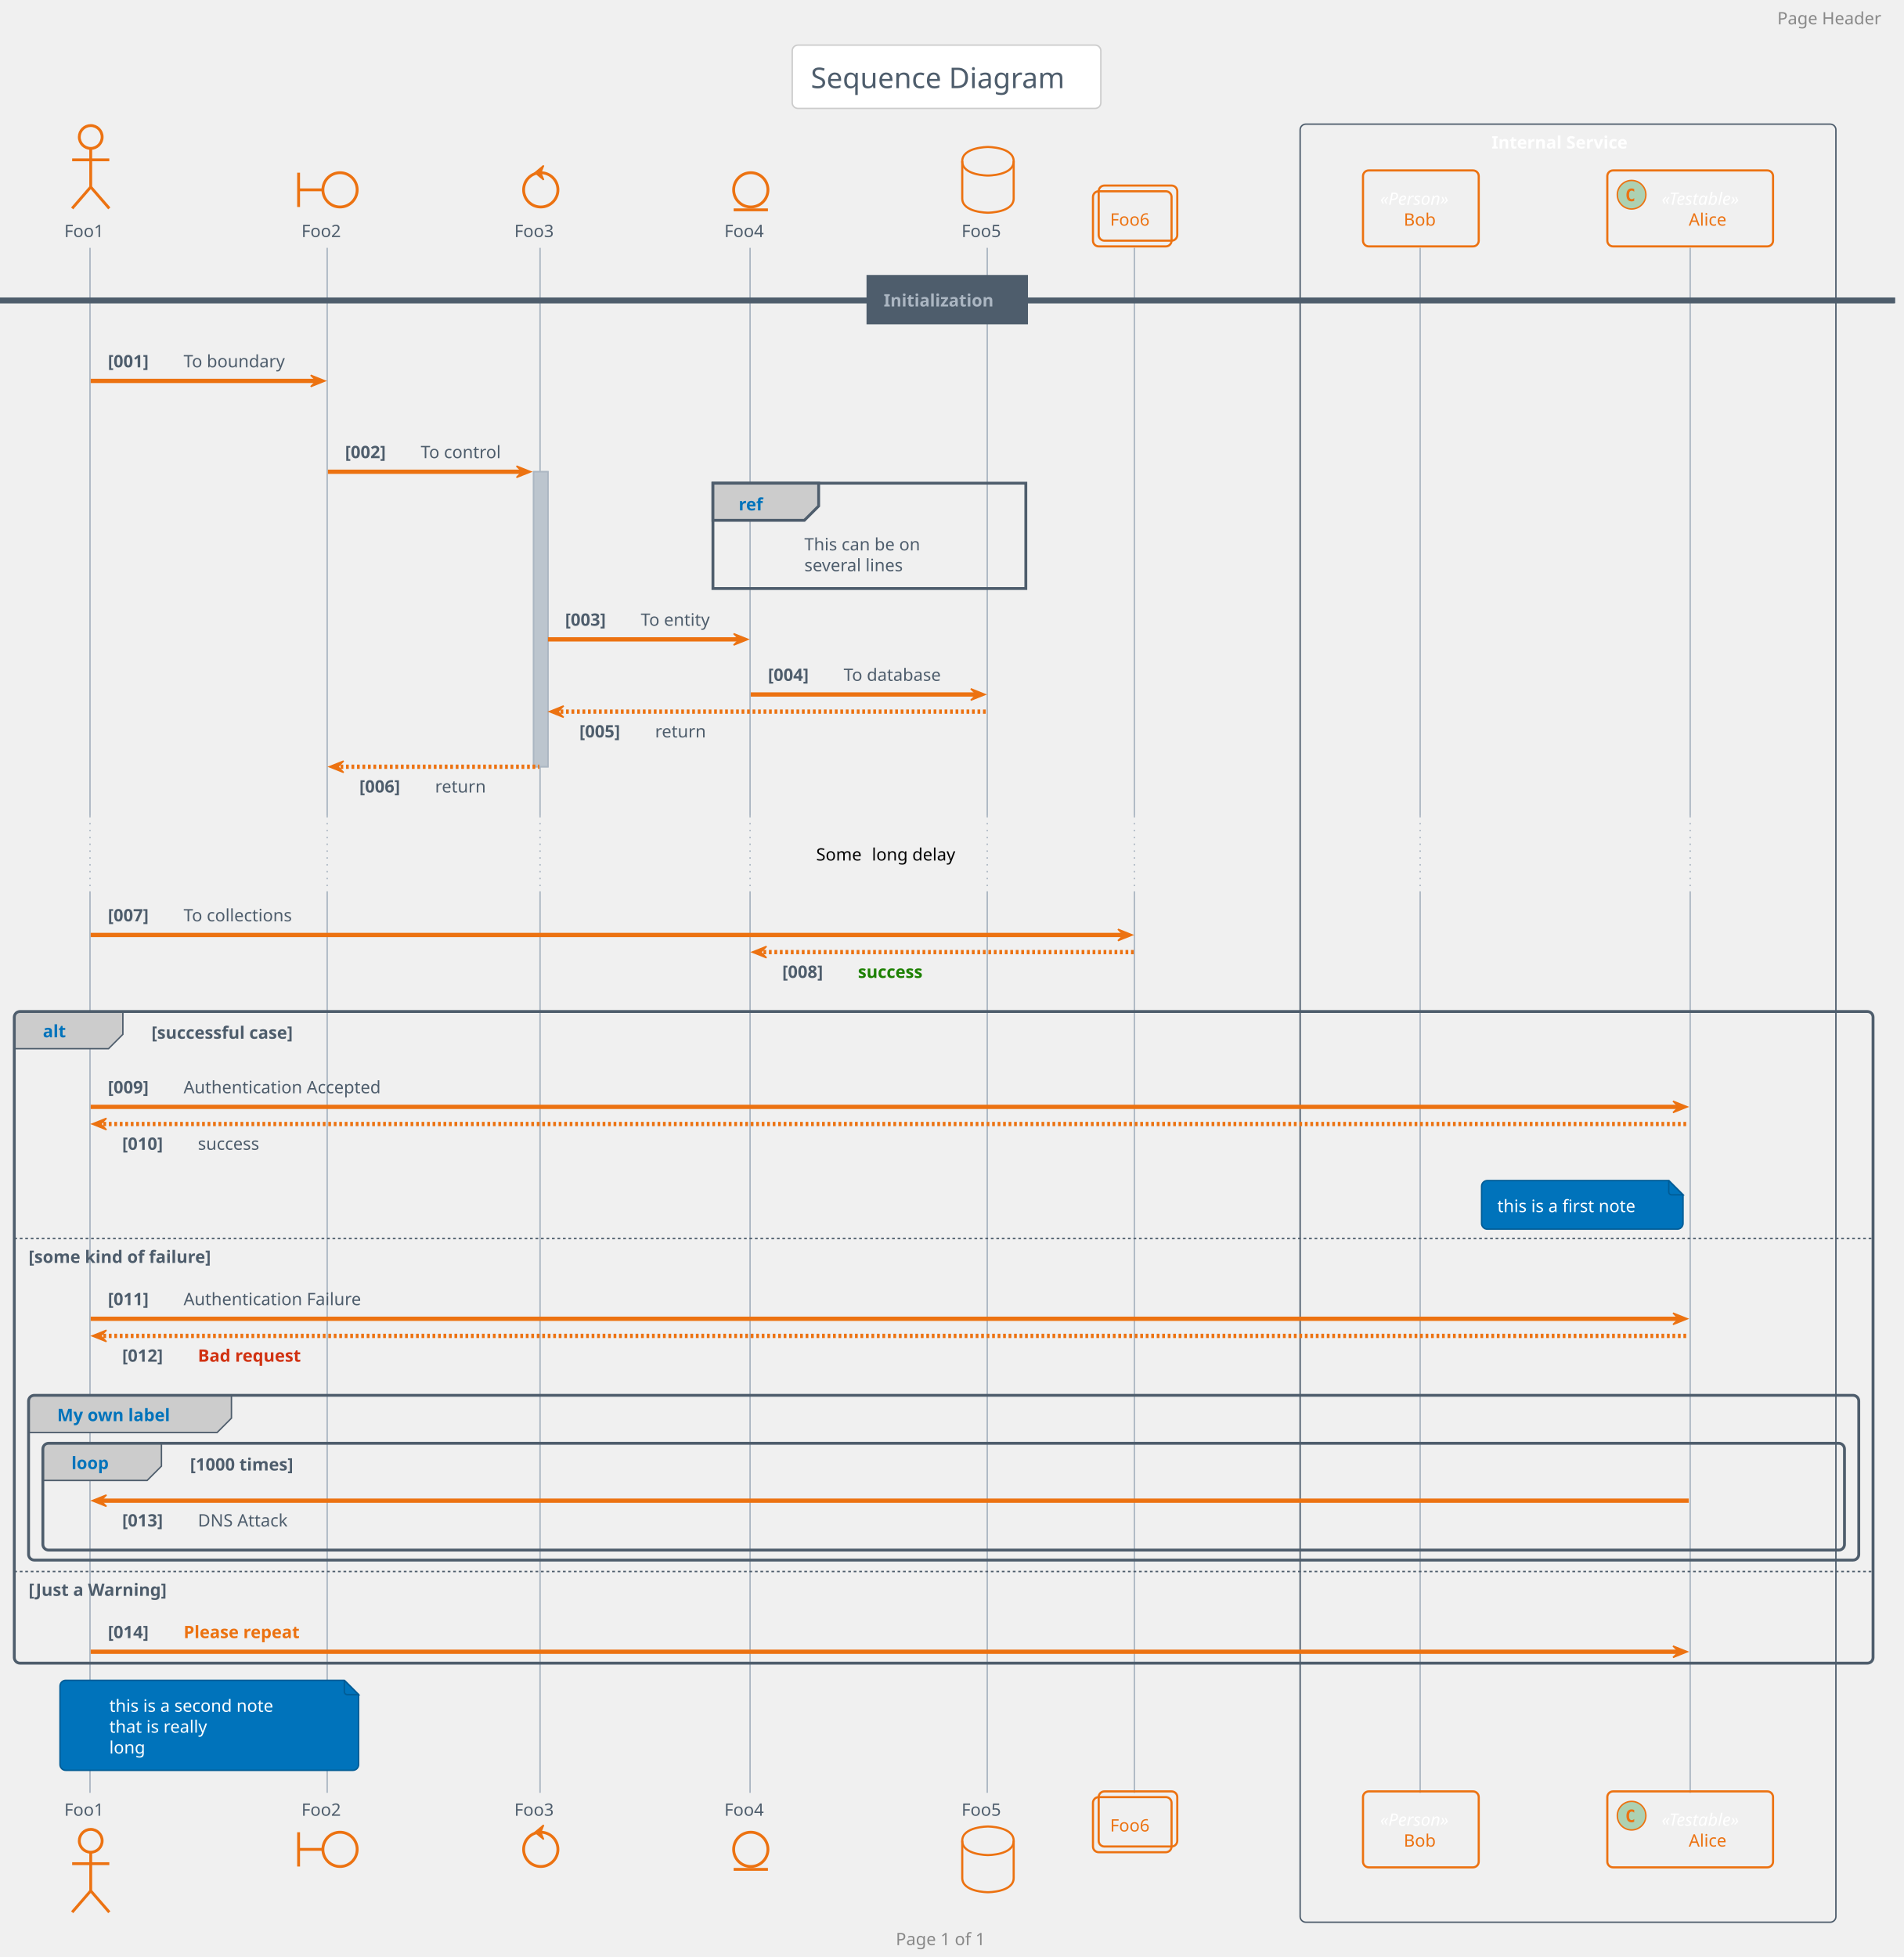
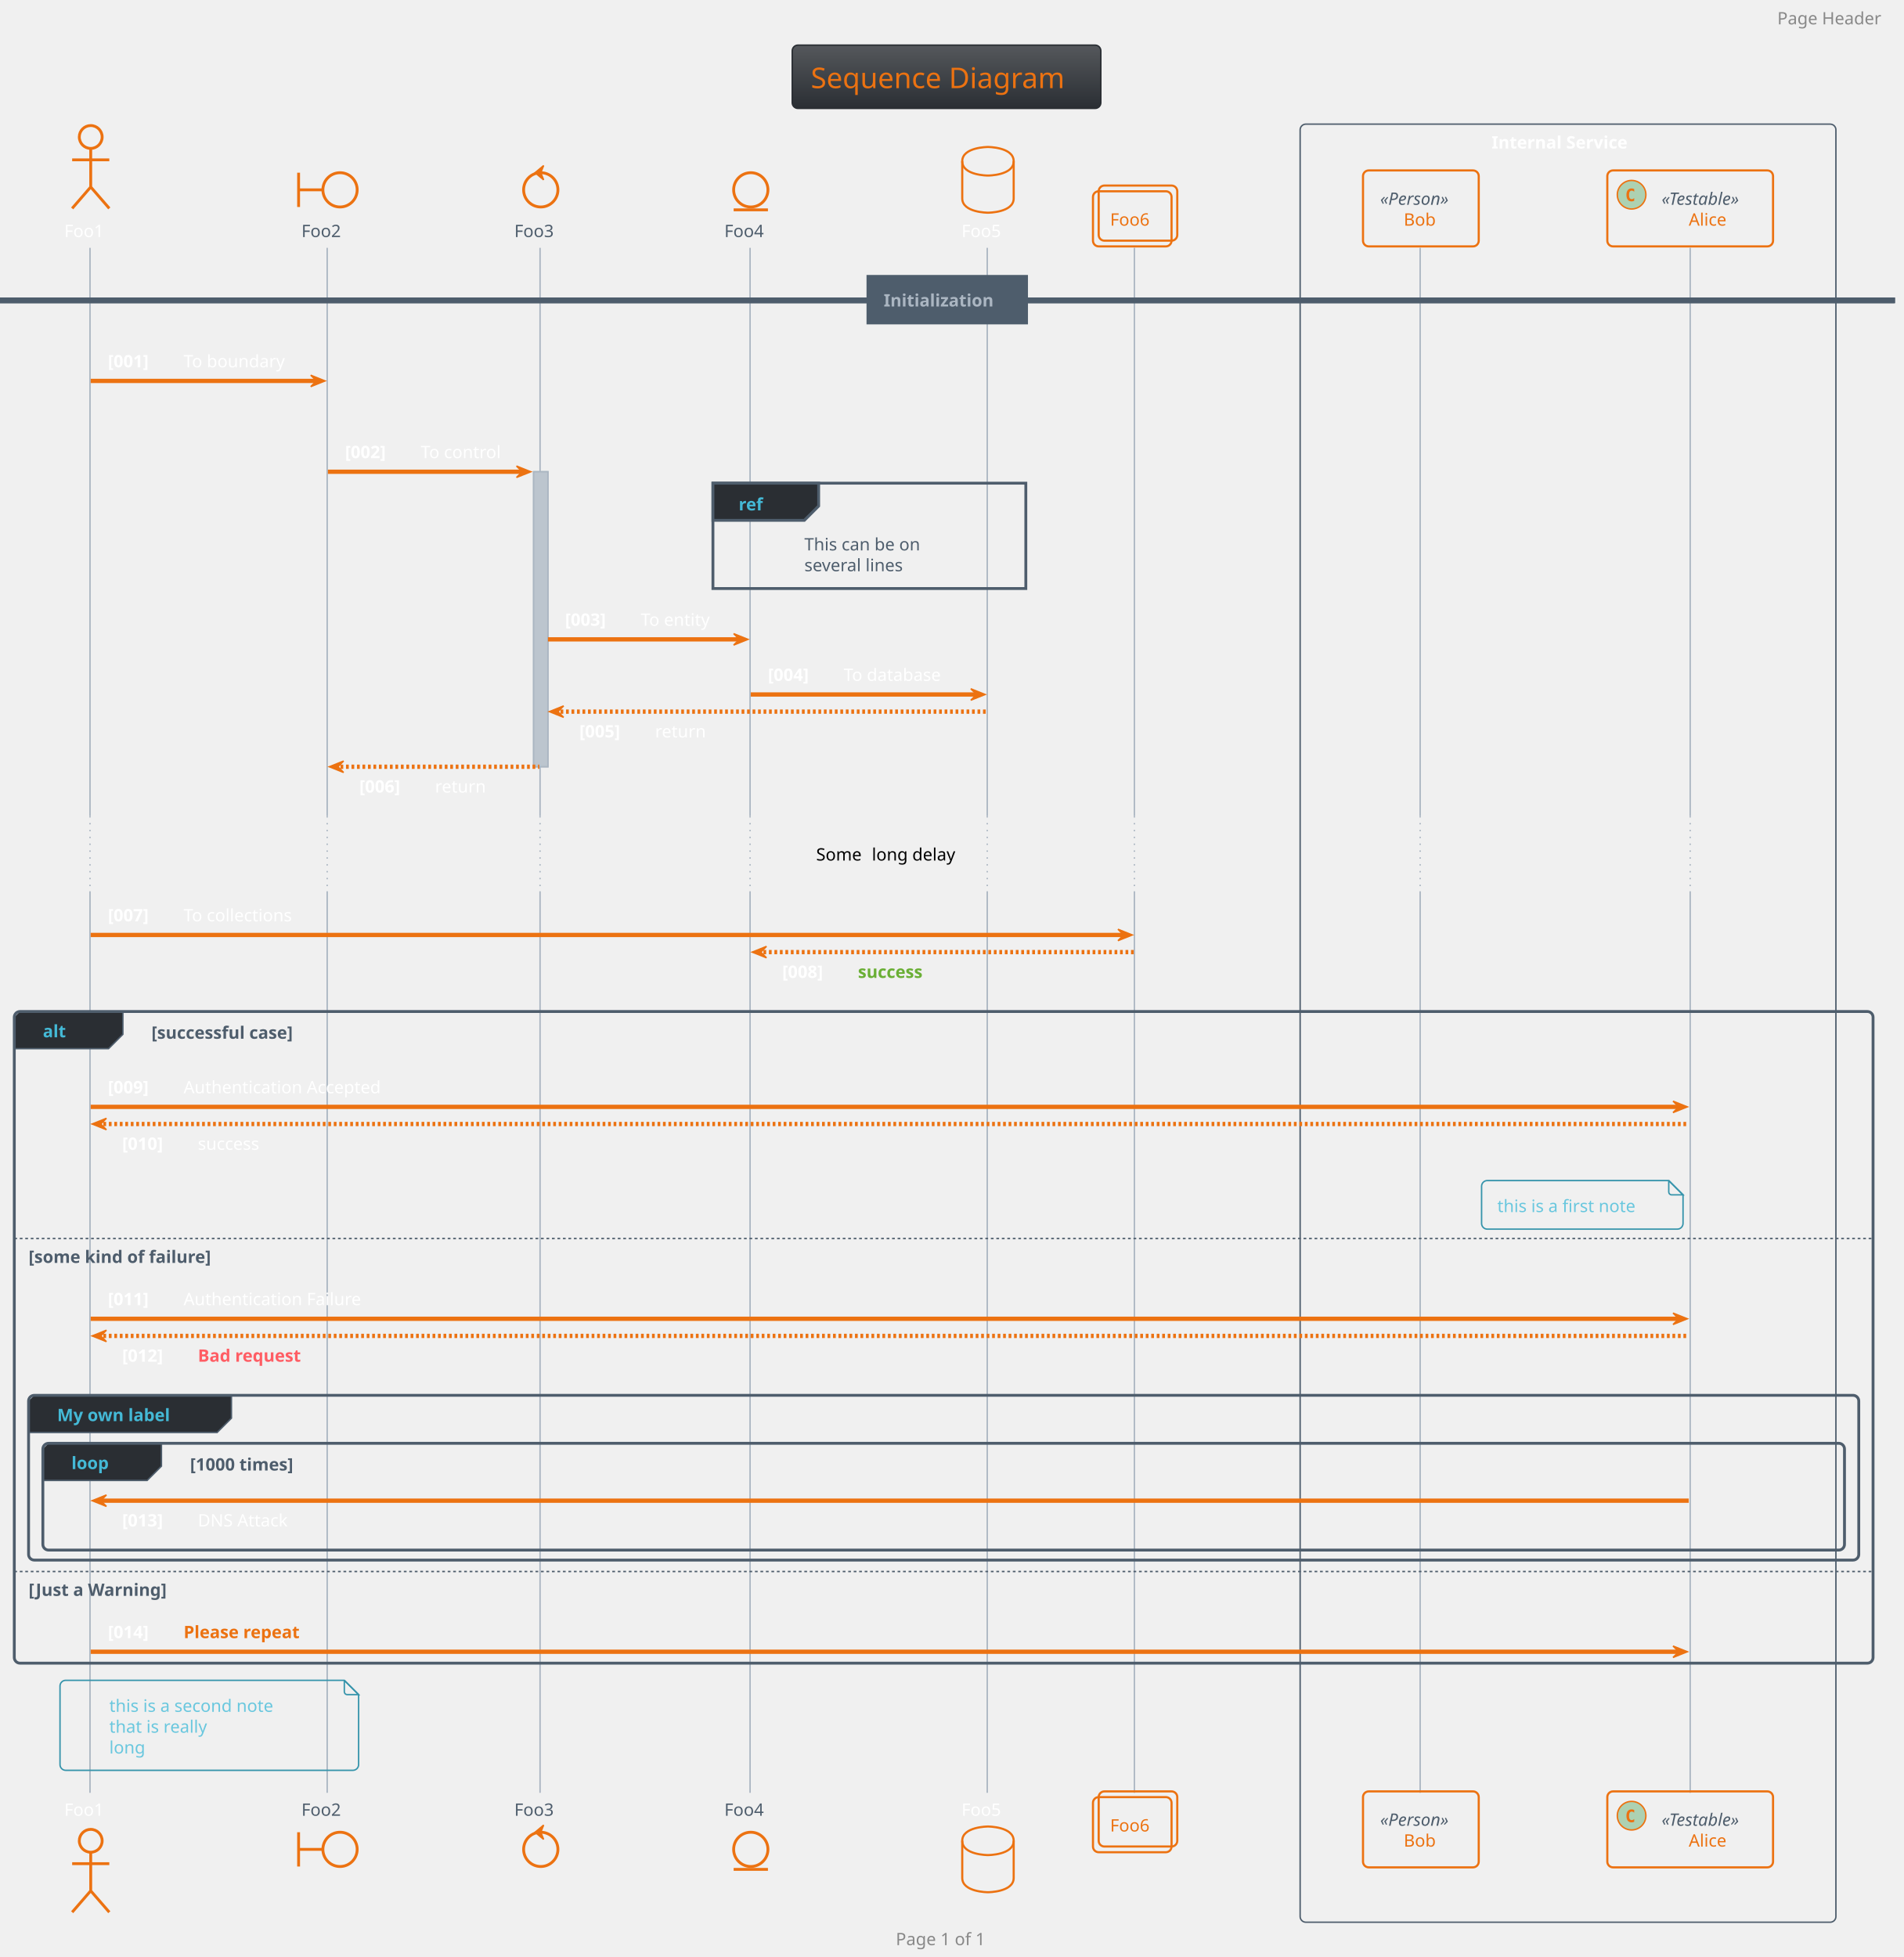
<svg xmlns="http://www.w3.org/2000/svg" contentScriptType="application/ecmascript" contentStyleType="text/css" height="1427.083px" preserveAspectRatio="none" style="width:1388px;height:1427px;background:#00000000;" version="1.1" viewBox="0 0 1388 1427" width="1388.542px" zoomAndPan="magnify">
-   <defs />
+   <defs>
+     <linearGradient id="ggnfbtuxrzpld0" x1="50%" x2="50%" y1="0%" y2="100%">
+       <stop offset="0%" stop-color="#55585C" />
+       <stop offset="100%" stop-color="#2A2E33" />
+     </linearGradient>
+   </defs>
  <g>
-     <rect fill="#FFFFFF" height="46.153" rx="4.167" ry="4.167" style="stroke:#CCCCCC;stroke-width:1.042;" width="225" x="577.604" y="32.9" />
-     <text fill="#4E5D6C" font-family="Verdana" font-size="20.833" lengthAdjust="spacing" textLength="197.917" x="591.146" y="64.262">Sequence Diagram</text>
+     <rect fill="url(#ggnfbtuxrzpld0)" height="46.153" rx="4.167" ry="4.167" style="stroke:#2A2E33;stroke-width:1.042;" width="225" x="577.604" y="32.9" />
+     <text fill="#EC7211" font-family="Verdana" font-size="20.833" lengthAdjust="spacing" textLength="197.917" x="591.146" y="64.262">Sequence Diagram</text>
    <rect fill="none" height="1311.133" rx="4.167" ry="4.167" style="stroke:#4E5D6C;stroke-width:1.042;" width="390.625" x="947.917" y="90.511" />
    <text fill="#FFFFFF" font-family="Verdana" font-size="12.5" font-weight="bold" lengthAdjust="spacing" textLength="111.458" x="1087.5" y="108.287">Internal Service</text>
    <rect fill="#BCC5CE" height="215.108" style="stroke:#ABB6C2;stroke-width:1.042;" width="10.417" x="389.062" y="343.986" />
    <line style="stroke:#ABB6C2;stroke-width:1.042;" x1="65.625" x2="65.625" y1="180.703" y2="595.119" />
    <line style="stroke:#ABB6C2;stroke-width:1.042;stroke-dasharray:1.0,4.0;" x1="65.625" x2="65.625" y1="595.119" y2="649.894" />
    <line style="stroke:#ABB6C2;stroke-width:1.042;" x1="65.625" x2="65.625" y1="649.894" y2="1307.286" />
    <line style="stroke:#ABB6C2;stroke-width:1.042;" x1="238.542" x2="238.542" y1="180.703" y2="595.119" />
    <line style="stroke:#ABB6C2;stroke-width:1.042;stroke-dasharray:1.0,4.0;" x1="238.542" x2="238.542" y1="595.119" y2="649.894" />
    <line style="stroke:#ABB6C2;stroke-width:1.042;" x1="238.542" x2="238.542" y1="649.894" y2="1307.286" />
    <line style="stroke:#ABB6C2;stroke-width:1.042;" x1="393.75" x2="393.75" y1="180.703" y2="595.119" />
    <line style="stroke:#ABB6C2;stroke-width:1.042;stroke-dasharray:1.0,4.0;" x1="393.75" x2="393.75" y1="595.119" y2="649.894" />
    <line style="stroke:#ABB6C2;stroke-width:1.042;" x1="393.75" x2="393.75" y1="649.894" y2="1307.286" />
    <line style="stroke:#ABB6C2;stroke-width:1.042;" x1="546.875" x2="546.875" y1="180.703" y2="595.119" />
    <line style="stroke:#ABB6C2;stroke-width:1.042;stroke-dasharray:1.0,4.0;" x1="546.875" x2="546.875" y1="595.119" y2="649.894" />
    <line style="stroke:#ABB6C2;stroke-width:1.042;" x1="546.875" x2="546.875" y1="649.894" y2="1307.286" />
    <line style="stroke:#ABB6C2;stroke-width:1.042;" x1="719.792" x2="719.792" y1="180.703" y2="595.119" />
    <line style="stroke:#ABB6C2;stroke-width:1.042;stroke-dasharray:1.0,4.0;" x1="719.792" x2="719.792" y1="595.119" y2="649.894" />
    <line style="stroke:#ABB6C2;stroke-width:1.042;" x1="719.792" x2="719.792" y1="649.894" y2="1307.286" />
    <line style="stroke:#ABB6C2;stroke-width:1.042;" x1="827.083" x2="827.083" y1="180.703" y2="595.119" />
    <line style="stroke:#ABB6C2;stroke-width:1.042;stroke-dasharray:1.0,4.0;" x1="827.083" x2="827.083" y1="595.119" y2="649.894" />
    <line style="stroke:#ABB6C2;stroke-width:1.042;" x1="827.083" x2="827.083" y1="649.894" y2="1307.286" />
    <line style="stroke:#ABB6C2;stroke-width:1.042;" x1="1035.417" x2="1035.417" y1="180.703" y2="595.119" />
    <line style="stroke:#ABB6C2;stroke-width:1.042;stroke-dasharray:1.0,4.0;" x1="1035.417" x2="1035.417" y1="595.119" y2="649.894" />
    <line style="stroke:#ABB6C2;stroke-width:1.042;" x1="1035.417" x2="1035.417" y1="649.894" y2="1307.286" />
    <line style="stroke:#ABB6C2;stroke-width:1.042;" x1="1232.292" x2="1232.292" y1="180.703" y2="595.119" />
    <line style="stroke:#ABB6C2;stroke-width:1.042;stroke-dasharray:1.0,4.0;" x1="1232.292" x2="1232.292" y1="595.119" y2="649.894" />
    <line style="stroke:#ABB6C2;stroke-width:1.042;" x1="1232.292" x2="1232.292" y1="649.894" y2="1307.286" />
-     <text fill="#4E5D6C" font-family="Verdana" font-size="12.5" lengthAdjust="spacing" textLength="32.292" x="46.875" y="172.87">Foo1</text>
+     <text fill="#FFFFFF" font-family="Verdana" font-size="12.5" lengthAdjust="spacing" textLength="32.292" x="46.875" y="172.87">Foo1</text>
    <ellipse cx="66.146" cy="99.886" fill="none" rx="8.333" ry="8.333" style="stroke:#EC7211;stroke-width:2.083;" />
    <path d="M66.146,108.219 L66.146,136.344 M52.604,116.553 L79.688,116.553 M66.146,136.344 L52.604,151.969 M66.146,136.344 L79.688,151.969 " fill="none" style="stroke:#EC7211;stroke-width:2.083;" />
-     <text fill="#4E5D6C" font-family="Verdana" font-size="12.5" lengthAdjust="spacing" textLength="32.292" x="46.875" y="1324.019">Foo1</text>
+     <text fill="#FFFFFF" font-family="Verdana" font-size="12.5" lengthAdjust="spacing" textLength="32.292" x="46.875" y="1324.019">Foo1</text>
    <ellipse cx="66.146" cy="1342.269" fill="none" rx="8.333" ry="8.333" style="stroke:#EC7211;stroke-width:2.083;" />
    <path d="M66.146,1350.602 L66.146,1378.727 M52.604,1358.936 L79.688,1358.936 M66.146,1378.727 L52.604,1394.352 M66.146,1378.727 L79.688,1394.352 " fill="none" style="stroke:#EC7211;stroke-width:2.083;" />
    <text fill="#4E5D6C" font-family="Verdana" font-size="12.5" lengthAdjust="spacing" textLength="32.292" x="219.792" y="172.87">Foo2</text>
    <path d="M217.708,125.928 L217.708,150.928 M217.708,138.428 L235.417,138.428 " fill="none" style="stroke:#EC7211;stroke-width:2.083;" />
    <ellipse cx="247.917" cy="138.428" fill="none" rx="12.5" ry="12.5" style="stroke:#EC7211;stroke-width:2.083;" />
    <text fill="#4E5D6C" font-family="Verdana" font-size="12.5" lengthAdjust="spacing" textLength="32.292" x="219.792" y="1324.019">Foo2</text>
    <path d="M217.708,1336.019 L217.708,1361.019 M217.708,1348.519 L235.417,1348.519 " fill="none" style="stroke:#EC7211;stroke-width:2.083;" />
    <ellipse cx="247.917" cy="1348.519" fill="none" rx="12.5" ry="12.5" style="stroke:#EC7211;stroke-width:2.083;" />
    <text fill="#4E5D6C" font-family="Verdana" font-size="12.5" lengthAdjust="spacing" textLength="32.292" x="375" y="172.87">Foo3</text>
    <ellipse cx="394.271" cy="138.428" fill="none" rx="12.5" ry="12.5" style="stroke:#EC7211;stroke-width:2.083;" />
    <polygon fill="#EC7211" points="390.104,125.928,396.354,120.719,394.271,125.928,396.354,131.136,390.104,125.928" style="stroke:#EC7211;stroke-width:1.042;" />
    <text fill="#4E5D6C" font-family="Verdana" font-size="12.5" lengthAdjust="spacing" textLength="32.292" x="375" y="1324.019">Foo3</text>
    <ellipse cx="394.271" cy="1348.519" fill="none" rx="12.5" ry="12.5" style="stroke:#EC7211;stroke-width:2.083;" />
    <polygon fill="#EC7211" points="390.104,1336.019,396.354,1330.811,394.271,1336.019,396.354,1341.227,390.104,1336.019" style="stroke:#EC7211;stroke-width:1.042;" />
    <text fill="#4E5D6C" font-family="Verdana" font-size="12.5" lengthAdjust="spacing" textLength="32.292" x="528.125" y="172.87">Foo4</text>
    <ellipse cx="547.396" cy="138.428" fill="none" rx="12.5" ry="12.5" style="stroke:#EC7211;stroke-width:2.083;" />
    <line style="stroke:#EC7211;stroke-width:2.083;" x1="534.896" x2="559.896" y1="153.011" y2="153.011" />
    <text fill="#4E5D6C" font-family="Verdana" font-size="12.5" lengthAdjust="spacing" textLength="32.292" x="528.125" y="1324.019">Foo4</text>
    <ellipse cx="547.396" cy="1348.519" fill="none" rx="12.5" ry="12.5" style="stroke:#EC7211;stroke-width:2.083;" />
    <line style="stroke:#EC7211;stroke-width:2.083;" x1="534.896" x2="559.896" y1="1363.102" y2="1363.102" />
-     <text fill="#4E5D6C" font-family="Verdana" font-size="12.5" lengthAdjust="spacing" textLength="32.292" x="701.042" y="172.87">Foo5</text>
+     <text fill="#FFFFFF" font-family="Verdana" font-size="12.5" lengthAdjust="spacing" textLength="32.292" x="701.042" y="172.87">Foo5</text>
    <path d="M701.562,117.594 C701.562,107.178 720.312,107.178 720.312,107.178 C720.312,107.178 739.062,107.178 739.062,117.594 L739.062,144.678 C739.062,155.094 720.312,155.094 720.312,155.094 C720.312,155.094 701.562,155.094 701.562,144.678 L701.562,117.594 " style="stroke:#EC7211;stroke-width:1.562;fill:none;" />
    <path d="M701.562,117.594 C701.562,128.011 720.312,128.011 720.312,128.011 C720.312,128.011 739.062,128.011 739.062,117.594 " fill="none" style="stroke:#EC7211;stroke-width:1.562;" />
-     <text fill="#4E5D6C" font-family="Verdana" font-size="12.5" lengthAdjust="spacing" textLength="32.292" x="701.042" y="1324.019">Foo5</text>
+     <text fill="#FFFFFF" font-family="Verdana" font-size="12.5" lengthAdjust="spacing" textLength="32.292" x="701.042" y="1324.019">Foo5</text>
    <path d="M701.562,1342.269 C701.562,1331.852 720.312,1331.852 720.312,1331.852 C720.312,1331.852 739.062,1331.852 739.062,1342.269 L739.062,1369.352 C739.062,1379.769 720.312,1379.769 720.312,1379.769 C720.312,1379.769 701.562,1379.769 701.562,1369.352 L701.562,1342.269 " style="stroke:#EC7211;stroke-width:1.562;fill:none;" />
    <path d="M701.562,1342.269 C701.562,1352.686 720.312,1352.686 720.312,1352.686 C720.312,1352.686 739.062,1352.686 739.062,1342.269 " fill="none" style="stroke:#EC7211;stroke-width:1.562;" />
    <rect height="40.192" rx="4.167" ry="4.167" style="stroke:#EC7211;stroke-width:1.562;fill:none;" width="57.292" x="801.042" y="135.303" />
    <rect height="40.192" rx="4.167" ry="4.167" style="stroke:#EC7211;stroke-width:1.562;fill:none;" width="57.292" x="796.875" y="139.469" />
    <text fill="#EC7211" font-family="Verdana" font-size="12.5" lengthAdjust="spacing" textLength="32.292" x="809.375" y="164.536">Foo6</text>
    <rect height="40.192" rx="4.167" ry="4.167" style="stroke:#EC7211;stroke-width:1.562;fill:none;" width="57.292" x="801.042" y="1306.244" />
    <rect height="40.192" rx="4.167" ry="4.167" style="stroke:#EC7211;stroke-width:1.562;fill:none;" width="57.292" x="796.875" y="1310.411" />
    <text fill="#EC7211" font-family="Verdana" font-size="12.5" lengthAdjust="spacing" textLength="32.292" x="809.375" y="1335.478">Foo6</text>
    <rect height="55.383" rx="4.167" ry="4.167" style="stroke:#EC7211;stroke-width:1.562;fill:none;" width="84.375" x="993.75" y="124.278" />
-     <text fill="#FFFFFF" font-family="Verdana" font-size="12.5" font-style="italic" lengthAdjust="spacing" textLength="59.375" x="1006.25" y="149.345">«Person»</text>
+     <text fill="#4E5D6C" font-family="Verdana" font-size="12.5" font-style="italic" lengthAdjust="spacing" textLength="59.375" x="1006.25" y="149.345">«Person»</text>
    <text fill="#EC7211" font-family="Verdana" font-size="12.5" lengthAdjust="spacing" textLength="25" x="1023.438" y="164.536">Bob</text>
    <rect height="55.383" rx="4.167" ry="4.167" style="stroke:#EC7211;stroke-width:1.562;fill:none;" width="84.375" x="993.75" y="1306.244" />
-     <text fill="#FFFFFF" font-family="Verdana" font-size="12.5" font-style="italic" lengthAdjust="spacing" textLength="59.375" x="1006.25" y="1331.311">«Person»</text>
+     <text fill="#4E5D6C" font-family="Verdana" font-size="12.5" font-style="italic" lengthAdjust="spacing" textLength="59.375" x="1006.25" y="1331.311">«Person»</text>
    <text fill="#EC7211" font-family="Verdana" font-size="12.5" lengthAdjust="spacing" textLength="25" x="1023.438" y="1346.503">Bob</text>
    <rect height="55.383" rx="4.167" ry="4.167" style="stroke:#EC7211;stroke-width:1.562;fill:none;" width="120.833" x="1171.875" y="124.278" />
    <ellipse cx="1189.583" cy="141.986" fill="#ADD1B2" rx="10.417" ry="10.417" style="stroke:#EC7211;stroke-width:1.042;" />
    <path d="M1191.488,146.413 Q1191.064,146.625 1190.592,146.739 Q1190.12,146.853 1189.616,146.853 Q1187.76,146.853 1186.784,145.648 Q1185.824,144.428 1185.824,142.133 Q1185.824,139.821 1186.784,138.617 Q1187.76,137.396 1189.616,137.396 Q1190.12,137.396 1190.592,137.51 Q1191.081,137.608 1191.488,137.836 L1191.488,139.838 Q1191.032,139.415 1190.592,139.219 Q1190.153,139.008 1189.697,139.008 Q1188.704,139.008 1188.2,139.805 Q1187.695,140.586 1187.695,142.133 Q1187.695,143.662 1188.2,144.444 Q1188.704,145.225 1189.697,145.225 Q1190.153,145.225 1190.592,145.03 Q1191.032,144.834 1191.488,144.411 L1191.488,146.413 Z " fill="#EC7211" />
-     <text fill="#FFFFFF" font-family="Verdana" font-size="12.5" font-style="italic" lengthAdjust="spacing" textLength="68.75" x="1211.458" y="149.345">«Testable»</text>
+     <text fill="#4E5D6C" font-family="Verdana" font-size="12.5" font-style="italic" lengthAdjust="spacing" textLength="68.75" x="1211.458" y="149.345">«Testable»</text>
    <text fill="#EC7211" font-family="Verdana" font-size="12.5" lengthAdjust="spacing" textLength="29.167" x="1231.25" y="164.536">Alice</text>
    <rect height="55.383" rx="4.167" ry="4.167" style="stroke:#EC7211;stroke-width:1.562;fill:none;" width="120.833" x="1171.875" y="1306.244" />
    <ellipse cx="1189.583" cy="1323.952" fill="#ADD1B2" rx="10.417" ry="10.417" style="stroke:#EC7211;stroke-width:1.042;" />
    <path d="M1191.488,1328.379 Q1191.064,1328.591 1190.592,1328.705 Q1190.12,1328.819 1189.616,1328.819 Q1187.76,1328.819 1186.784,1327.614 Q1185.824,1326.394 1185.824,1324.099 Q1185.824,1321.787 1186.784,1320.583 Q1187.76,1319.362 1189.616,1319.362 Q1190.12,1319.362 1190.592,1319.476 Q1191.081,1319.574 1191.488,1319.802 L1191.488,1321.804 Q1191.032,1321.381 1190.592,1321.185 Q1190.153,1320.974 1189.697,1320.974 Q1188.704,1320.974 1188.2,1321.771 Q1187.695,1322.553 1187.695,1324.099 Q1187.695,1325.629 1188.2,1326.41 Q1188.704,1327.191 1189.697,1327.191 Q1190.153,1327.191 1190.592,1326.996 Q1191.032,1326.801 1191.488,1326.377 L1191.488,1328.379 Z " fill="#EC7211" />
-     <text fill="#FFFFFF" font-family="Verdana" font-size="12.5" font-style="italic" lengthAdjust="spacing" textLength="68.75" x="1211.458" y="1331.311">«Testable»</text>
+     <text fill="#4E5D6C" font-family="Verdana" font-size="12.5" font-style="italic" lengthAdjust="spacing" textLength="68.75" x="1211.458" y="1331.311">«Testable»</text>
    <text fill="#EC7211" font-family="Verdana" font-size="12.5" lengthAdjust="spacing" textLength="29.167" x="1231.25" y="1346.503">Alice</text>
    <rect fill="#BCC5CE" height="215.108" style="stroke:#ABB6C2;stroke-width:1.042;" width="10.417" x="389.062" y="343.986" />
    <rect fill="#4E5D6C" height="3.125" style="stroke:#4E5D6C;stroke-width:1.042;" width="1381.25" x="0" y="217.465" />
    <line style="stroke:#4E5D6C;stroke-width:1.042;" x1="0" x2="1381.25" y1="217.465" y2="217.465" />
    <line style="stroke:#4E5D6C;stroke-width:1.042;" x1="0" x2="1381.25" y1="220.59" y2="220.59" />
    <rect fill="#4E5D6C" height="33.942" style="stroke:#4E5D6C;stroke-width:2.083;" width="115.625" x="632.812" y="201.536" />
    <text fill="#ABB6C2" font-family="Verdana" font-size="12.5" font-weight="bold" lengthAdjust="spacing" textLength="86.458" x="644.271" y="223.478">Initialization</text>
    <polygon fill="#EC7211" points="226.562,273.586,236.979,277.753,226.562,281.919,230.729,277.753" style="stroke:#EC7211;stroke-width:1.042;" />
    <line style="stroke:#EC7211;stroke-width:3.125;" x1="66.146" x2="232.812" y1="277.753" y2="277.753" />
-     <text fill="#4E5D6C" font-family="Verdana" font-size="12.5" font-weight="bold" lengthAdjust="spacing" textLength="40.625" x="78.646" y="267.837">[001]</text>
-     <text fill="#4E5D6C" font-family="Verdana" font-size="12.5" lengthAdjust="spacing" textLength="82.292" x="133.854" y="267.837">To boundary</text>
+     <text fill="#FFFFFF" font-family="Verdana" font-size="12.5" font-weight="bold" lengthAdjust="spacing" textLength="40.625" x="78.646" y="267.837">[001]</text>
+     <text fill="#FFFFFF" font-family="Verdana" font-size="12.5" lengthAdjust="spacing" textLength="82.292" x="133.854" y="267.837">To boundary</text>
    <polygon fill="#EC7211" points="376.562,339.819,386.979,343.986,376.562,348.153,380.729,343.986" style="stroke:#EC7211;stroke-width:1.042;" />
    <line style="stroke:#EC7211;stroke-width:3.125;" x1="239.062" x2="382.812" y1="343.986" y2="343.986" />
-     <text fill="#4E5D6C" font-family="Verdana" font-size="12.5" font-weight="bold" lengthAdjust="spacing" textLength="40.625" x="251.562" y="334.07">[002]</text>
-     <text fill="#4E5D6C" font-family="Verdana" font-size="12.5" lengthAdjust="spacing" textLength="64.583" x="306.771" y="334.07">To control</text>
+     <text fill="#FFFFFF" font-family="Verdana" font-size="12.5" font-weight="bold" lengthAdjust="spacing" textLength="40.625" x="251.562" y="334.07">[002]</text>
+     <text fill="#FFFFFF" font-family="Verdana" font-size="12.5" lengthAdjust="spacing" textLength="64.583" x="306.771" y="334.07">To control</text>
    <rect height="76.825" style="stroke:#4E5D6C;stroke-width:2.083;fill:none;" width="228.125" x="519.792" y="352.319" />
-     <polygon fill="#CCCCCC" points="519.792,352.319,596.875,352.319,596.875,368.986,586.458,379.403,519.792,379.403,519.792,352.319" style="stroke:#4E5D6C;stroke-width:2.083;" />
-     <text fill="#0073BB" font-family="Verdana" font-size="12.5" font-weight="bold" lengthAdjust="spacing" textLength="19.792" x="538.542" y="372.178">ref</text>
+     <polygon fill="#2A2E33" points="519.792,352.319,596.875,352.319,596.875,368.986,586.458,379.403,519.792,379.403,519.792,352.319" style="stroke:#4E5D6C;stroke-width:2.083;" />
+     <text fill="#44B9D6" font-family="Verdana" font-size="12.5" font-weight="bold" lengthAdjust="spacing" textLength="19.792" x="538.542" y="372.178">ref</text>
    <text fill="#4E5D6C" font-family="Verdana" font-size="12.5" lengthAdjust="spacing" textLength="94.792" x="586.458" y="401.345">This can be on</text>
    <text fill="#4E5D6C" font-family="Verdana" font-size="12.5" lengthAdjust="spacing" textLength="82.292" x="586.458" y="416.536">several lines</text>
    <polygon fill="#EC7211" points="534.896,462.044,545.312,466.211,534.896,470.378,539.062,466.211" style="stroke:#EC7211;stroke-width:1.042;" />
    <line style="stroke:#EC7211;stroke-width:3.125;" x1="399.479" x2="541.146" y1="466.211" y2="466.211" />
-     <text fill="#4E5D6C" font-family="Verdana" font-size="12.5" font-weight="bold" lengthAdjust="spacing" textLength="40.625" x="411.979" y="456.295">[003]</text>
-     <text fill="#4E5D6C" font-family="Verdana" font-size="12.5" lengthAdjust="spacing" textLength="57.292" x="467.188" y="456.295">To entity</text>
+     <text fill="#FFFFFF" font-family="Verdana" font-size="12.5" font-weight="bold" lengthAdjust="spacing" textLength="40.625" x="411.979" y="456.295">[003]</text>
+     <text fill="#FFFFFF" font-family="Verdana" font-size="12.5" lengthAdjust="spacing" textLength="57.292" x="467.188" y="456.295">To entity</text>
    <polygon fill="#EC7211" points="707.812,502.236,718.229,506.403,707.812,510.569,711.979,506.403" style="stroke:#EC7211;stroke-width:1.042;" />
    <line style="stroke:#EC7211;stroke-width:3.125;" x1="547.396" x2="714.062" y1="506.403" y2="506.403" />
-     <text fill="#4E5D6C" font-family="Verdana" font-size="12.5" font-weight="bold" lengthAdjust="spacing" textLength="40.625" x="559.896" y="496.486">[004]</text>
-     <text fill="#4E5D6C" font-family="Verdana" font-size="12.5" lengthAdjust="spacing" textLength="82.292" x="615.104" y="496.486">To database</text>
+     <text fill="#FFFFFF" font-family="Verdana" font-size="12.5" font-weight="bold" lengthAdjust="spacing" textLength="40.625" x="559.896" y="496.486">[004]</text>
+     <text fill="#FFFFFF" font-family="Verdana" font-size="12.5" lengthAdjust="spacing" textLength="82.292" x="615.104" y="496.486">To database</text>
    <polygon fill="#EC7211" points="410.938,514.736,400.521,518.903,410.938,523.069,406.771,518.903" style="stroke:#EC7211;stroke-width:1.042;" />
    <line style="stroke:#EC7211;stroke-width:3.125;stroke-dasharray:2.0,2.0;" x1="404.688" x2="719.271" y1="518.903" y2="518.903" />
-     <text fill="#4E5D6C" font-family="Verdana" font-size="12.5" font-weight="bold" lengthAdjust="spacing" textLength="40.625" x="422.396" y="537.72">[005]</text>
-     <text fill="#4E5D6C" font-family="Verdana" font-size="12.5" lengthAdjust="spacing" textLength="40.625" x="477.604" y="537.72">return</text>
+     <text fill="#FFFFFF" font-family="Verdana" font-size="12.5" font-weight="bold" lengthAdjust="spacing" textLength="40.625" x="422.396" y="537.72">[005]</text>
+     <text fill="#FFFFFF" font-family="Verdana" font-size="12.5" lengthAdjust="spacing" textLength="40.625" x="477.604" y="537.72">return</text>
    <polygon fill="#EC7211" points="250.521,554.928,240.104,559.094,250.521,563.261,246.354,559.094" style="stroke:#EC7211;stroke-width:1.042;" />
    <line style="stroke:#EC7211;stroke-width:3.125;stroke-dasharray:2.0,2.0;" x1="244.271" x2="393.229" y1="559.094" y2="559.094" />
-     <text fill="#4E5D6C" font-family="Verdana" font-size="12.5" font-weight="bold" lengthAdjust="spacing" textLength="40.625" x="261.979" y="577.911">[006]</text>
-     <text fill="#4E5D6C" font-family="Verdana" font-size="12.5" lengthAdjust="spacing" textLength="40.625" x="317.188" y="577.911">return</text>
+     <text fill="#FFFFFF" font-family="Verdana" font-size="12.5" font-weight="bold" lengthAdjust="spacing" textLength="40.625" x="261.979" y="577.911">[006]</text>
+     <text fill="#FFFFFF" font-family="Verdana" font-size="12.5" lengthAdjust="spacing" textLength="40.625" x="317.188" y="577.911">return</text>
    <text fill="#000000" font-family="Verdana" font-size="12.5" lengthAdjust="spacing" textLength="36.458" x="595.052" y="627.478">Some</text>
    <text fill="#000000" font-family="Verdana" font-size="12.5" lengthAdjust="spacing" textLength="67.708" x="635.677" y="627.478">long delay</text>
    <text fill="#000000" font-family="Verdana" font-size="12.5" lengthAdjust="spacing" textLength="0" x="707.552" y="627.478" />
    <polygon fill="#EC7211" points="815.104,677.586,825.521,681.753,815.104,685.919,819.271,681.753" style="stroke:#EC7211;stroke-width:1.042;" />
    <line style="stroke:#EC7211;stroke-width:3.125;" x1="66.146" x2="821.354" y1="681.753" y2="681.753" />
-     <text fill="#4E5D6C" font-family="Verdana" font-size="12.5" font-weight="bold" lengthAdjust="spacing" textLength="40.625" x="78.646" y="671.836">[007]</text>
-     <text fill="#4E5D6C" font-family="Verdana" font-size="12.5" lengthAdjust="spacing" textLength="87.5" x="133.854" y="671.836">To collections</text>
+     <text fill="#FFFFFF" font-family="Verdana" font-size="12.5" font-weight="bold" lengthAdjust="spacing" textLength="40.625" x="78.646" y="671.836">[007]</text>
+     <text fill="#FFFFFF" font-family="Verdana" font-size="12.5" lengthAdjust="spacing" textLength="87.5" x="133.854" y="671.836">To collections</text>
    <polygon fill="#EC7211" points="558.854,690.086,548.438,694.253,558.854,698.419,554.688,694.253" style="stroke:#EC7211;stroke-width:1.042;" />
    <line style="stroke:#EC7211;stroke-width:3.125;stroke-dasharray:2.0,2.0;" x1="552.604" x2="826.562" y1="694.253" y2="694.253" />
-     <text fill="#4E5D6C" font-family="Verdana" font-size="12.5" font-weight="bold" lengthAdjust="spacing" textLength="40.625" x="570.312" y="713.07">[008]</text>
-     <text fill="#1D8102" font-family="Verdana" font-size="12.5" font-weight="bold" lengthAdjust="spacing" textLength="53.125" x="625.521" y="713.07">success</text>
-     <path d="M14.583,737.569 L89.583,737.569 L89.583,754.236 L79.167,764.653 L10.417,764.653 L10.417,741.736 " fill="#CCCCCC" style="stroke:#4E5D6C;stroke-width:1.042;" />
+     <text fill="#FFFFFF" font-family="Verdana" font-size="12.5" font-weight="bold" lengthAdjust="spacing" textLength="40.625" x="570.312" y="713.07">[008]</text>
+     <text fill="#6AAF35" font-family="Verdana" font-size="12.5" font-weight="bold" lengthAdjust="spacing" textLength="53.125" x="625.521" y="713.07">success</text>
+     <path d="M14.583,737.569 L89.583,737.569 L89.583,754.236 L79.167,764.653 L10.417,764.653 L10.417,741.736 " fill="#2A2E33" style="stroke:#4E5D6C;stroke-width:1.042;" />
    <rect fill="none" height="475.183" rx="4.167" ry="4.167" style="stroke:#4E5D6C;stroke-width:2.083;" width="1355.208" x="10.417" y="737.569" />
-     <text fill="#0073BB" font-family="Verdana" font-size="12.5" font-weight="bold" lengthAdjust="spacing" textLength="17.708" x="31.25" y="756.386">alt</text>
+     <text fill="#44B9D6" font-family="Verdana" font-size="12.5" font-weight="bold" lengthAdjust="spacing" textLength="17.708" x="31.25" y="756.386">alt</text>
    <text fill="#4E5D6C" font-family="Verdana" font-size="12.5" font-weight="bold" lengthAdjust="spacing" textLength="118.75" x="110.417" y="757.428">[successful case]</text>
    <polygon fill="#EC7211" points="1219.792,802.936,1230.208,807.102,1219.792,811.269,1223.958,807.102" style="stroke:#EC7211;stroke-width:1.042;" />
    <line style="stroke:#EC7211;stroke-width:3.125;" x1="66.146" x2="1226.042" y1="807.102" y2="807.102" />
-     <text fill="#4E5D6C" font-family="Verdana" font-size="12.5" font-weight="bold" lengthAdjust="spacing" textLength="40.625" x="78.646" y="797.186">[009]</text>
-     <text fill="#4E5D6C" font-family="Verdana" font-size="12.5" lengthAdjust="spacing" textLength="158.333" x="133.854" y="797.186">Authentication Accepted</text>
+     <text fill="#FFFFFF" font-family="Verdana" font-size="12.5" font-weight="bold" lengthAdjust="spacing" textLength="40.625" x="78.646" y="797.186">[009]</text>
+     <text fill="#FFFFFF" font-family="Verdana" font-size="12.5" lengthAdjust="spacing" textLength="158.333" x="133.854" y="797.186">Authentication Accepted</text>
    <polygon fill="#EC7211" points="77.604,815.436,67.188,819.602,77.604,823.769,73.438,819.602" style="stroke:#EC7211;stroke-width:1.042;" />
    <line style="stroke:#EC7211;stroke-width:3.125;stroke-dasharray:2.0,2.0;" x1="71.354" x2="1231.25" y1="819.602" y2="819.602" />
-     <text fill="#4E5D6C" font-family="Verdana" font-size="12.5" font-weight="bold" lengthAdjust="spacing" textLength="40.625" x="89.062" y="838.42">[010]</text>
-     <text fill="#4E5D6C" font-family="Verdana" font-size="12.5" lengthAdjust="spacing" textLength="51.042" x="144.271" y="838.42">success</text>
-     <path d="M1080.208,865.002 L1080.208,892.086 A4.167,4.167 0 0 0 1084.375,896.252 L1222.917,896.252 A4.167,4.167 0 0 0 1227.083,892.086 L1227.083,871.252 L1216.667,860.836 L1084.375,860.836 A4.167,4.167 0 0 0 1080.208,865.002 " fill="#0073BB" style="stroke:#005C96;stroke-width:1.042;" />
-     <path d="M1216.667,860.836 L1216.667,869.169 A2.083,2.083 0 0 0 1218.75,871.252 L1227.083,871.252 L1216.667,860.836 " fill="#0073BB" style="stroke:#005C96;stroke-width:1.042;" />
-     <text fill="#FFFFFF" font-family="Verdana" font-size="12.5" lengthAdjust="spacing" textLength="114.583" x="1091.667" y="883.82">this is a first note</text>
+     <text fill="#FFFFFF" font-family="Verdana" font-size="12.5" font-weight="bold" lengthAdjust="spacing" textLength="40.625" x="89.062" y="838.42">[010]</text>
+     <text fill="#FFFFFF" font-family="Verdana" font-size="12.5" lengthAdjust="spacing" textLength="51.042" x="144.271" y="838.42">success</text>
+     <path d="M1080.208,865.002 L1080.208,892.086 A4.167,4.167 0 0 0 1084.375,896.252 L1222.917,896.252 A4.167,4.167 0 0 0 1227.083,892.086 L1227.083,871.252 L1216.667,860.836 L1084.375,860.836 A4.167,4.167 0 0 0 1080.208,865.002 " style="stroke:#3694AB;stroke-width:1.042;fill:none;" />
+     <path d="M1216.667,860.836 L1216.667,869.169 A2.083,2.083 0 0 0 1218.75,871.252 L1227.083,871.252 L1216.667,860.836 " style="stroke:#3694AB;stroke-width:1.042;fill:none;" />
+     <text fill="#69C7DE" font-family="Verdana" font-size="12.5" lengthAdjust="spacing" textLength="114.583" x="1091.667" y="883.82">this is a first note</text>
    <line style="stroke:#4E5D6C;stroke-width:1.042;stroke-dasharray:2.0,2.0;" x1="10.417" x2="1365.625" y1="903.111" y2="903.111" />
    <text fill="#4E5D6C" font-family="Verdana" font-size="12.5" font-weight="bold" lengthAdjust="spacing" textLength="148.958" x="20.833" y="920.886">[some kind of failure]</text>
    <polygon fill="#EC7211" points="1219.792,957.452,1230.208,961.619,1219.792,965.786,1223.958,961.619" style="stroke:#EC7211;stroke-width:1.042;" />
    <line style="stroke:#EC7211;stroke-width:3.125;" x1="66.146" x2="1226.042" y1="961.619" y2="961.619" />
-     <text fill="#4E5D6C" font-family="Verdana" font-size="12.5" font-weight="bold" lengthAdjust="spacing" textLength="40.625" x="78.646" y="951.703">[011]</text>
-     <text fill="#4E5D6C" font-family="Verdana" font-size="12.5" lengthAdjust="spacing" textLength="142.708" x="133.854" y="951.703">Authentication Failure</text>
+     <text fill="#FFFFFF" font-family="Verdana" font-size="12.5" font-weight="bold" lengthAdjust="spacing" textLength="40.625" x="78.646" y="951.703">[011]</text>
+     <text fill="#FFFFFF" font-family="Verdana" font-size="12.5" lengthAdjust="spacing" textLength="142.708" x="133.854" y="951.703">Authentication Failure</text>
    <polygon fill="#EC7211" points="77.604,969.952,67.188,974.119,77.604,978.286,73.438,974.119" style="stroke:#EC7211;stroke-width:1.042;" />
    <line style="stroke:#EC7211;stroke-width:3.125;stroke-dasharray:2.0,2.0;" x1="71.354" x2="1231.25" y1="974.119" y2="974.119" />
-     <text fill="#4E5D6C" font-family="Verdana" font-size="12.5" font-weight="bold" lengthAdjust="spacing" textLength="40.625" x="89.062" y="992.936">[012]</text>
-     <text fill="#D13212" font-family="Verdana" font-size="12.5" font-weight="bold" lengthAdjust="spacing" textLength="82.292" x="144.271" y="992.936">Bad request</text>
-     <path d="M25,1017.436 L168.75,1017.436 L168.75,1034.102 L158.333,1044.519 L20.833,1044.519 L20.833,1021.602 " fill="#CCCCCC" style="stroke:#4E5D6C;stroke-width:1.042;" />
+     <text fill="#FFFFFF" font-family="Verdana" font-size="12.5" font-weight="bold" lengthAdjust="spacing" textLength="40.625" x="89.062" y="992.936">[012]</text>
+     <text fill="#FF5D64" font-family="Verdana" font-size="12.5" font-weight="bold" lengthAdjust="spacing" textLength="82.292" x="144.271" y="992.936">Bad request</text>
+     <path d="M25,1017.436 L168.75,1017.436 L168.75,1034.102 L158.333,1044.519 L20.833,1044.519 L20.833,1021.602 " fill="#2A2E33" style="stroke:#4E5D6C;stroke-width:1.042;" />
    <rect fill="none" height="120.142" rx="4.167" ry="4.167" style="stroke:#4E5D6C;stroke-width:2.083;" width="1334.375" x="20.833" y="1017.436" />
-     <text fill="#0073BB" font-family="Verdana" font-size="12.5" font-weight="bold" lengthAdjust="spacing" textLength="90.625" x="41.667" y="1036.253">My own label</text>
-     <path d="M35.417,1052.419 L117.708,1052.419 L117.708,1069.086 L107.292,1079.502 L31.25,1079.502 L31.25,1056.586 " fill="#CCCCCC" style="stroke:#4E5D6C;stroke-width:1.042;" />
+     <text fill="#44B9D6" font-family="Verdana" font-size="12.5" font-weight="bold" lengthAdjust="spacing" textLength="90.625" x="41.667" y="1036.253">My own label</text>
+     <path d="M35.417,1052.419 L117.708,1052.419 L117.708,1069.086 L107.292,1079.502 L31.25,1079.502 L31.25,1056.586 " fill="#2A2E33" style="stroke:#4E5D6C;stroke-width:1.042;" />
    <rect fill="none" height="77.867" rx="4.167" ry="4.167" style="stroke:#4E5D6C;stroke-width:2.083;" width="1313.542" x="31.25" y="1052.419" />
-     <text fill="#0073BB" font-family="Verdana" font-size="12.5" font-weight="bold" lengthAdjust="spacing" textLength="29.167" x="52.083" y="1071.236">loop</text>
+     <text fill="#44B9D6" font-family="Verdana" font-size="12.5" font-weight="bold" lengthAdjust="spacing" textLength="29.167" x="52.083" y="1071.236">loop</text>
    <text fill="#4E5D6C" font-family="Verdana" font-size="12.5" font-weight="bold" lengthAdjust="spacing" textLength="91.667" x="138.542" y="1072.278">[1000 times]</text>
    <polygon fill="#EC7211" points="77.604,1090.094,67.188,1094.261,77.604,1098.427,73.438,1094.261" style="stroke:#EC7211;stroke-width:1.042;" />
    <line style="stroke:#EC7211;stroke-width:3.125;" x1="71.354" x2="1231.25" y1="1094.261" y2="1094.261" />
-     <text fill="#4E5D6C" font-family="Verdana" font-size="12.5" font-weight="bold" lengthAdjust="spacing" textLength="40.625" x="89.062" y="1113.078">[013]</text>
-     <text fill="#4E5D6C" font-family="Verdana" font-size="12.5" lengthAdjust="spacing" textLength="71.875" x="144.271" y="1113.078">DNS Attack</text>
+     <text fill="#FFFFFF" font-family="Verdana" font-size="12.5" font-weight="bold" lengthAdjust="spacing" textLength="40.625" x="89.062" y="1113.078">[013]</text>
+     <text fill="#FFFFFF" font-family="Verdana" font-size="12.5" lengthAdjust="spacing" textLength="71.875" x="144.271" y="1113.078">DNS Attack</text>
    <line style="stroke:#4E5D6C;stroke-width:1.042;stroke-dasharray:2.0,2.0;" x1="10.417" x2="1365.625" y1="1145.911" y2="1145.911" />
    <text fill="#4E5D6C" font-family="Verdana" font-size="12.5" font-weight="bold" lengthAdjust="spacing" textLength="115.625" x="20.833" y="1163.686">[Just a Warning]</text>
    <polygon fill="#EC7211" points="1219.792,1200.252,1230.208,1204.419,1219.792,1208.586,1223.958,1204.419" style="stroke:#EC7211;stroke-width:1.042;" />
    <line style="stroke:#EC7211;stroke-width:3.125;" x1="66.146" x2="1226.042" y1="1204.419" y2="1204.419" />
-     <text fill="#4E5D6C" font-family="Verdana" font-size="12.5" font-weight="bold" lengthAdjust="spacing" textLength="40.625" x="78.646" y="1194.503">[014]</text>
+     <text fill="#FFFFFF" font-family="Verdana" font-size="12.5" font-weight="bold" lengthAdjust="spacing" textLength="40.625" x="78.646" y="1194.503">[014]</text>
    <text fill="#EC7211" font-family="Verdana" font-size="12.5" font-weight="bold" lengthAdjust="spacing" textLength="94.792" x="133.854" y="1194.503">Please repeat</text>
-     <path d="M43.75,1229.419 L43.75,1286.711 A4.167,4.167 0 0 0 47.917,1290.877 L257.292,1290.877 A4.167,4.167 0 0 0 261.458,1286.711 L261.458,1235.669 L251.042,1225.252 L47.917,1225.252 A4.167,4.167 0 0 0 43.75,1229.419 " fill="#0073BB" style="stroke:#005C96;stroke-width:1.042;" />
-     <path d="M251.042,1225.252 L251.042,1233.586 A2.083,2.083 0 0 0 253.125,1235.669 L261.458,1235.669 L251.042,1225.252 " fill="#0073BB" style="stroke:#005C96;stroke-width:1.042;" />
-     <text fill="#FFFFFF" font-family="Verdana" font-size="12.5" lengthAdjust="spacing" textLength="136.458" x="79.688" y="1248.236">this is a second note</text>
-     <text fill="#FFFFFF" font-family="Verdana" font-size="12.5" lengthAdjust="spacing" textLength="81.25" x="79.688" y="1263.428">that is really</text>
-     <text fill="#FFFFFF" font-family="Verdana" font-size="12.5" lengthAdjust="spacing" textLength="28.125" x="79.688" y="1278.619">long</text>
+     <path d="M43.75,1229.419 L43.75,1286.711 A4.167,4.167 0 0 0 47.917,1290.877 L257.292,1290.877 A4.167,4.167 0 0 0 261.458,1286.711 L261.458,1235.669 L251.042,1225.252 L47.917,1225.252 A4.167,4.167 0 0 0 43.75,1229.419 " style="stroke:#3694AB;stroke-width:1.042;fill:none;" />
+     <path d="M251.042,1225.252 L251.042,1233.586 A2.083,2.083 0 0 0 253.125,1235.669 L261.458,1235.669 L251.042,1225.252 " style="stroke:#3694AB;stroke-width:1.042;fill:none;" />
+     <text fill="#69C7DE" font-family="Verdana" font-size="12.5" lengthAdjust="spacing" textLength="136.458" x="79.688" y="1248.236">this is a second note</text>
+     <text fill="#69C7DE" font-family="Verdana" font-size="12.5" lengthAdjust="spacing" textLength="81.25" x="79.688" y="1263.428">that is really</text>
+     <text fill="#69C7DE" font-family="Verdana" font-size="12.5" lengthAdjust="spacing" textLength="28.125" x="79.688" y="1278.619">long</text>
    <text fill="#888888" font-family="Verdana" font-size="12.5" lengthAdjust="spacing" textLength="85.417" x="1295.833" y="17.776">Page Header</text>
    <text fill="#888888" font-family="Verdana" font-size="12.5" lengthAdjust="spacing" textLength="75" x="653.125" y="1418.378">Page 1 of 1</text>
  </g>
</svg>
